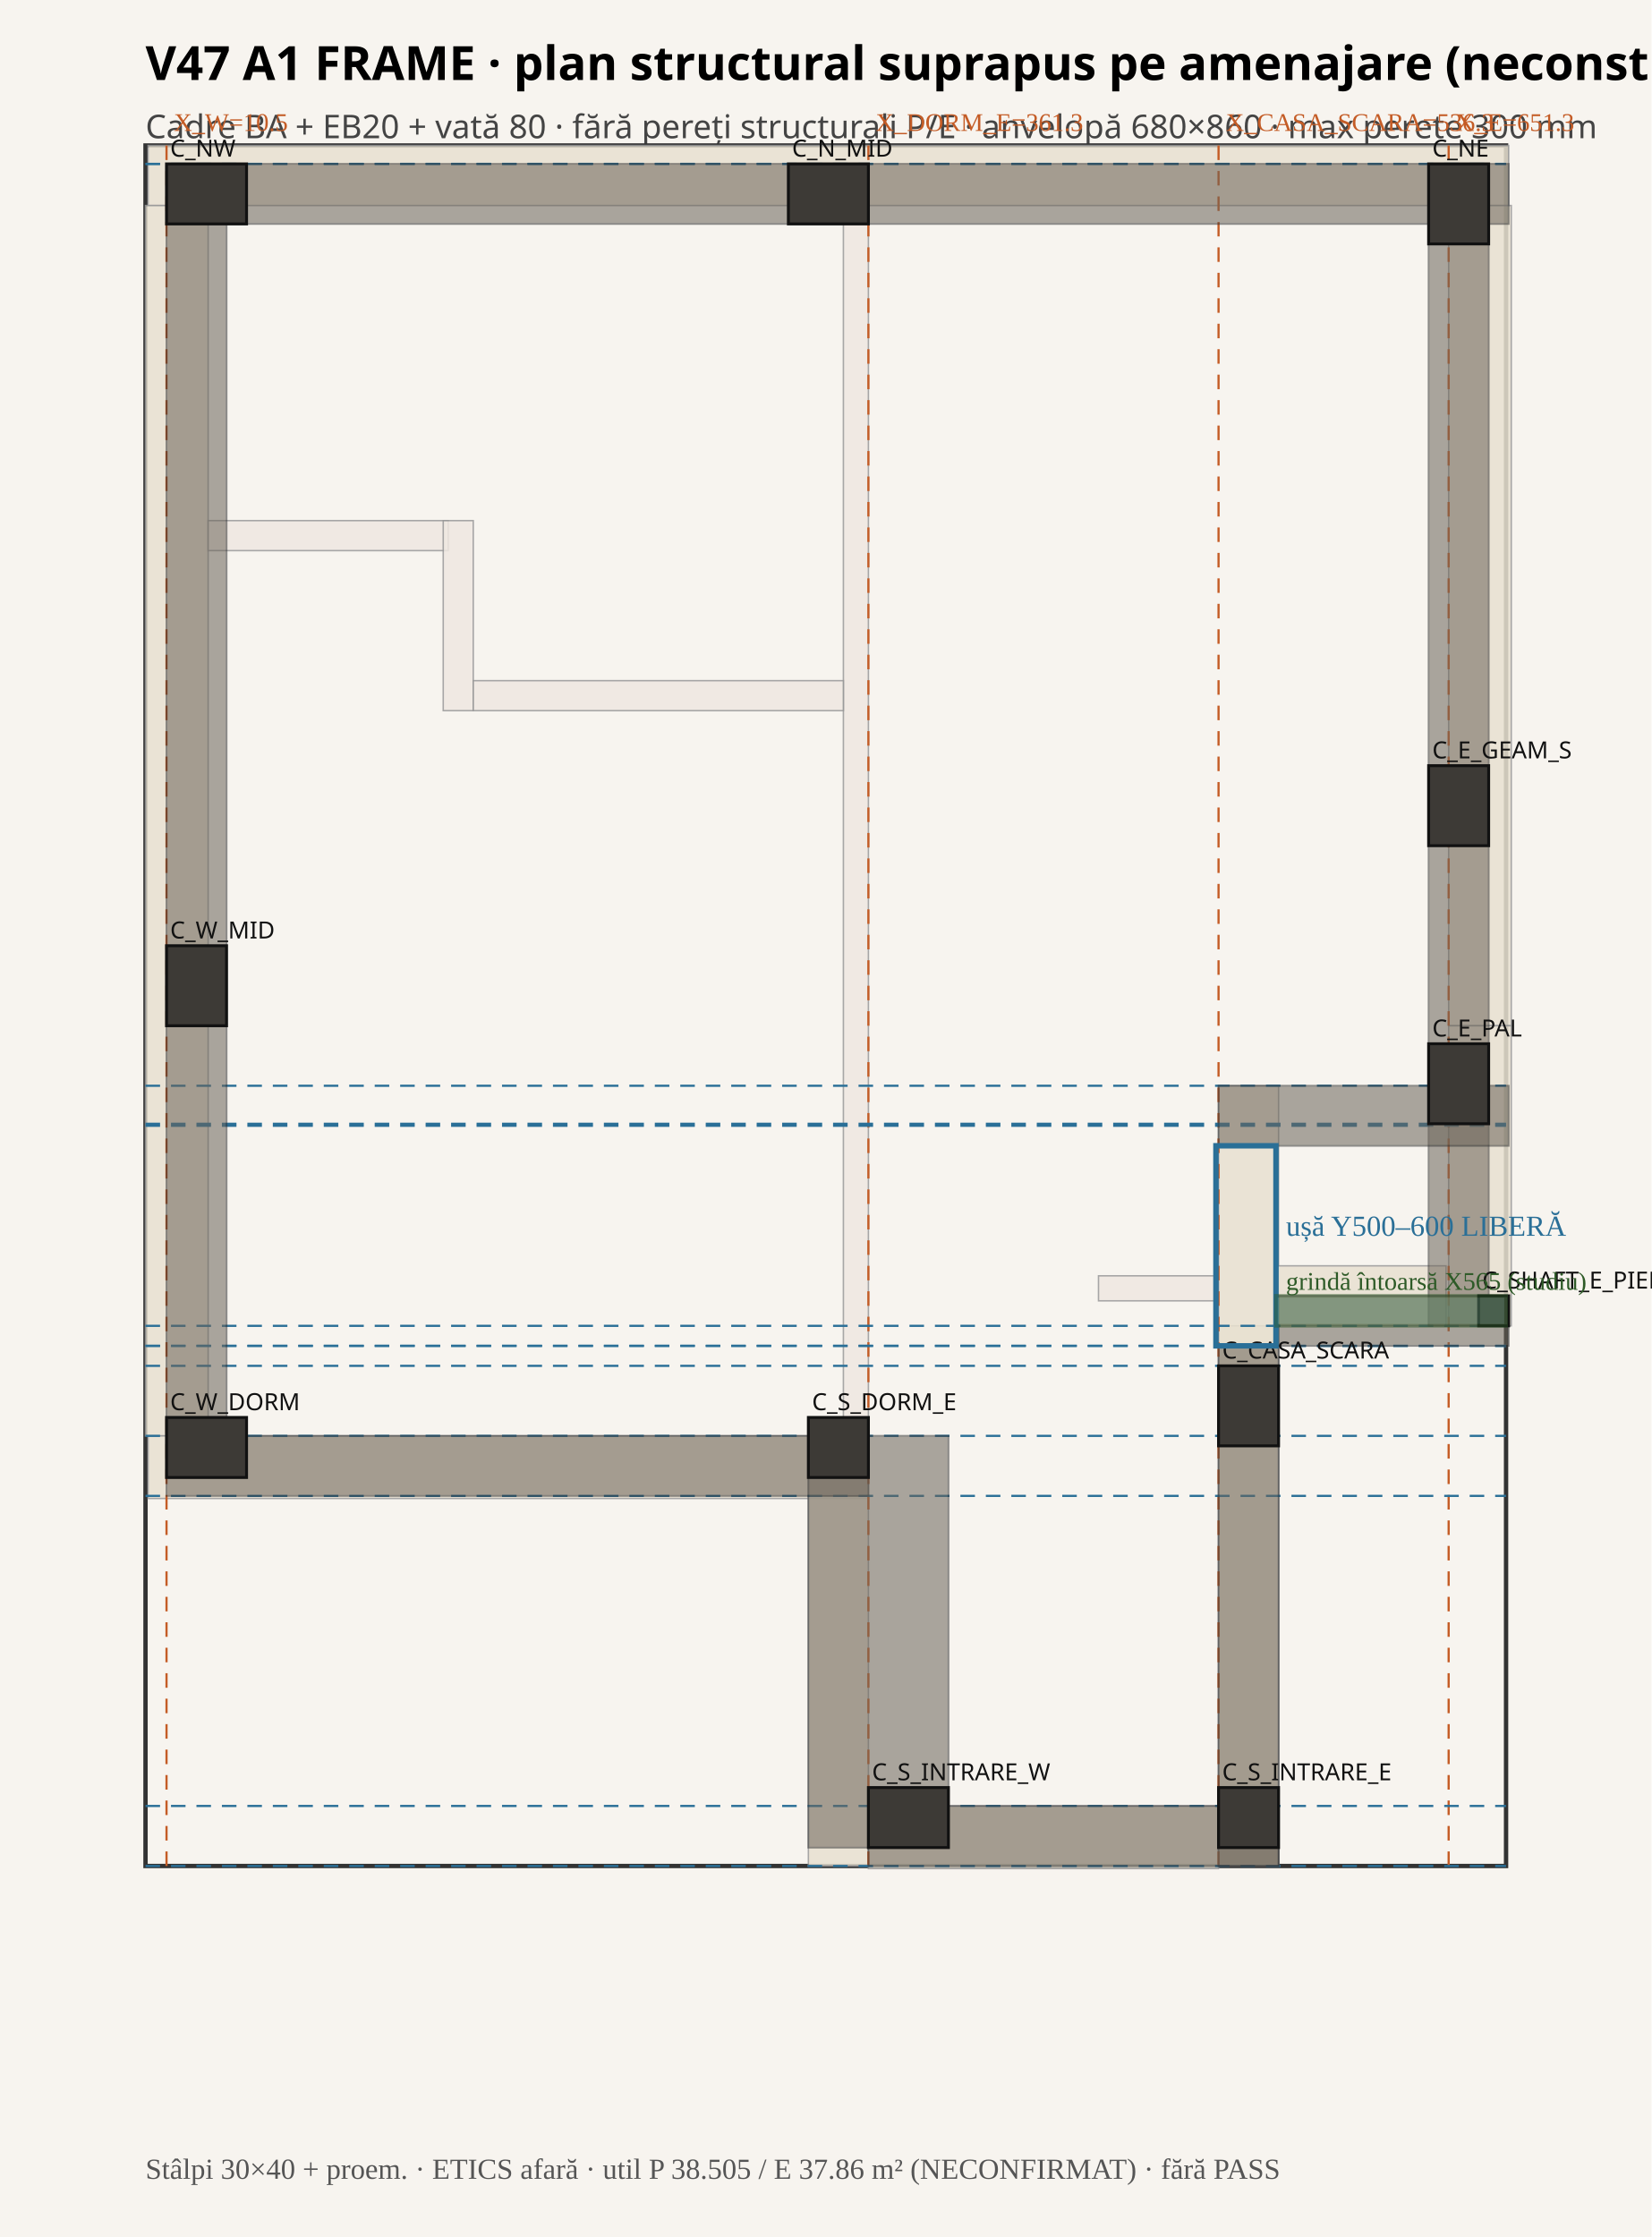
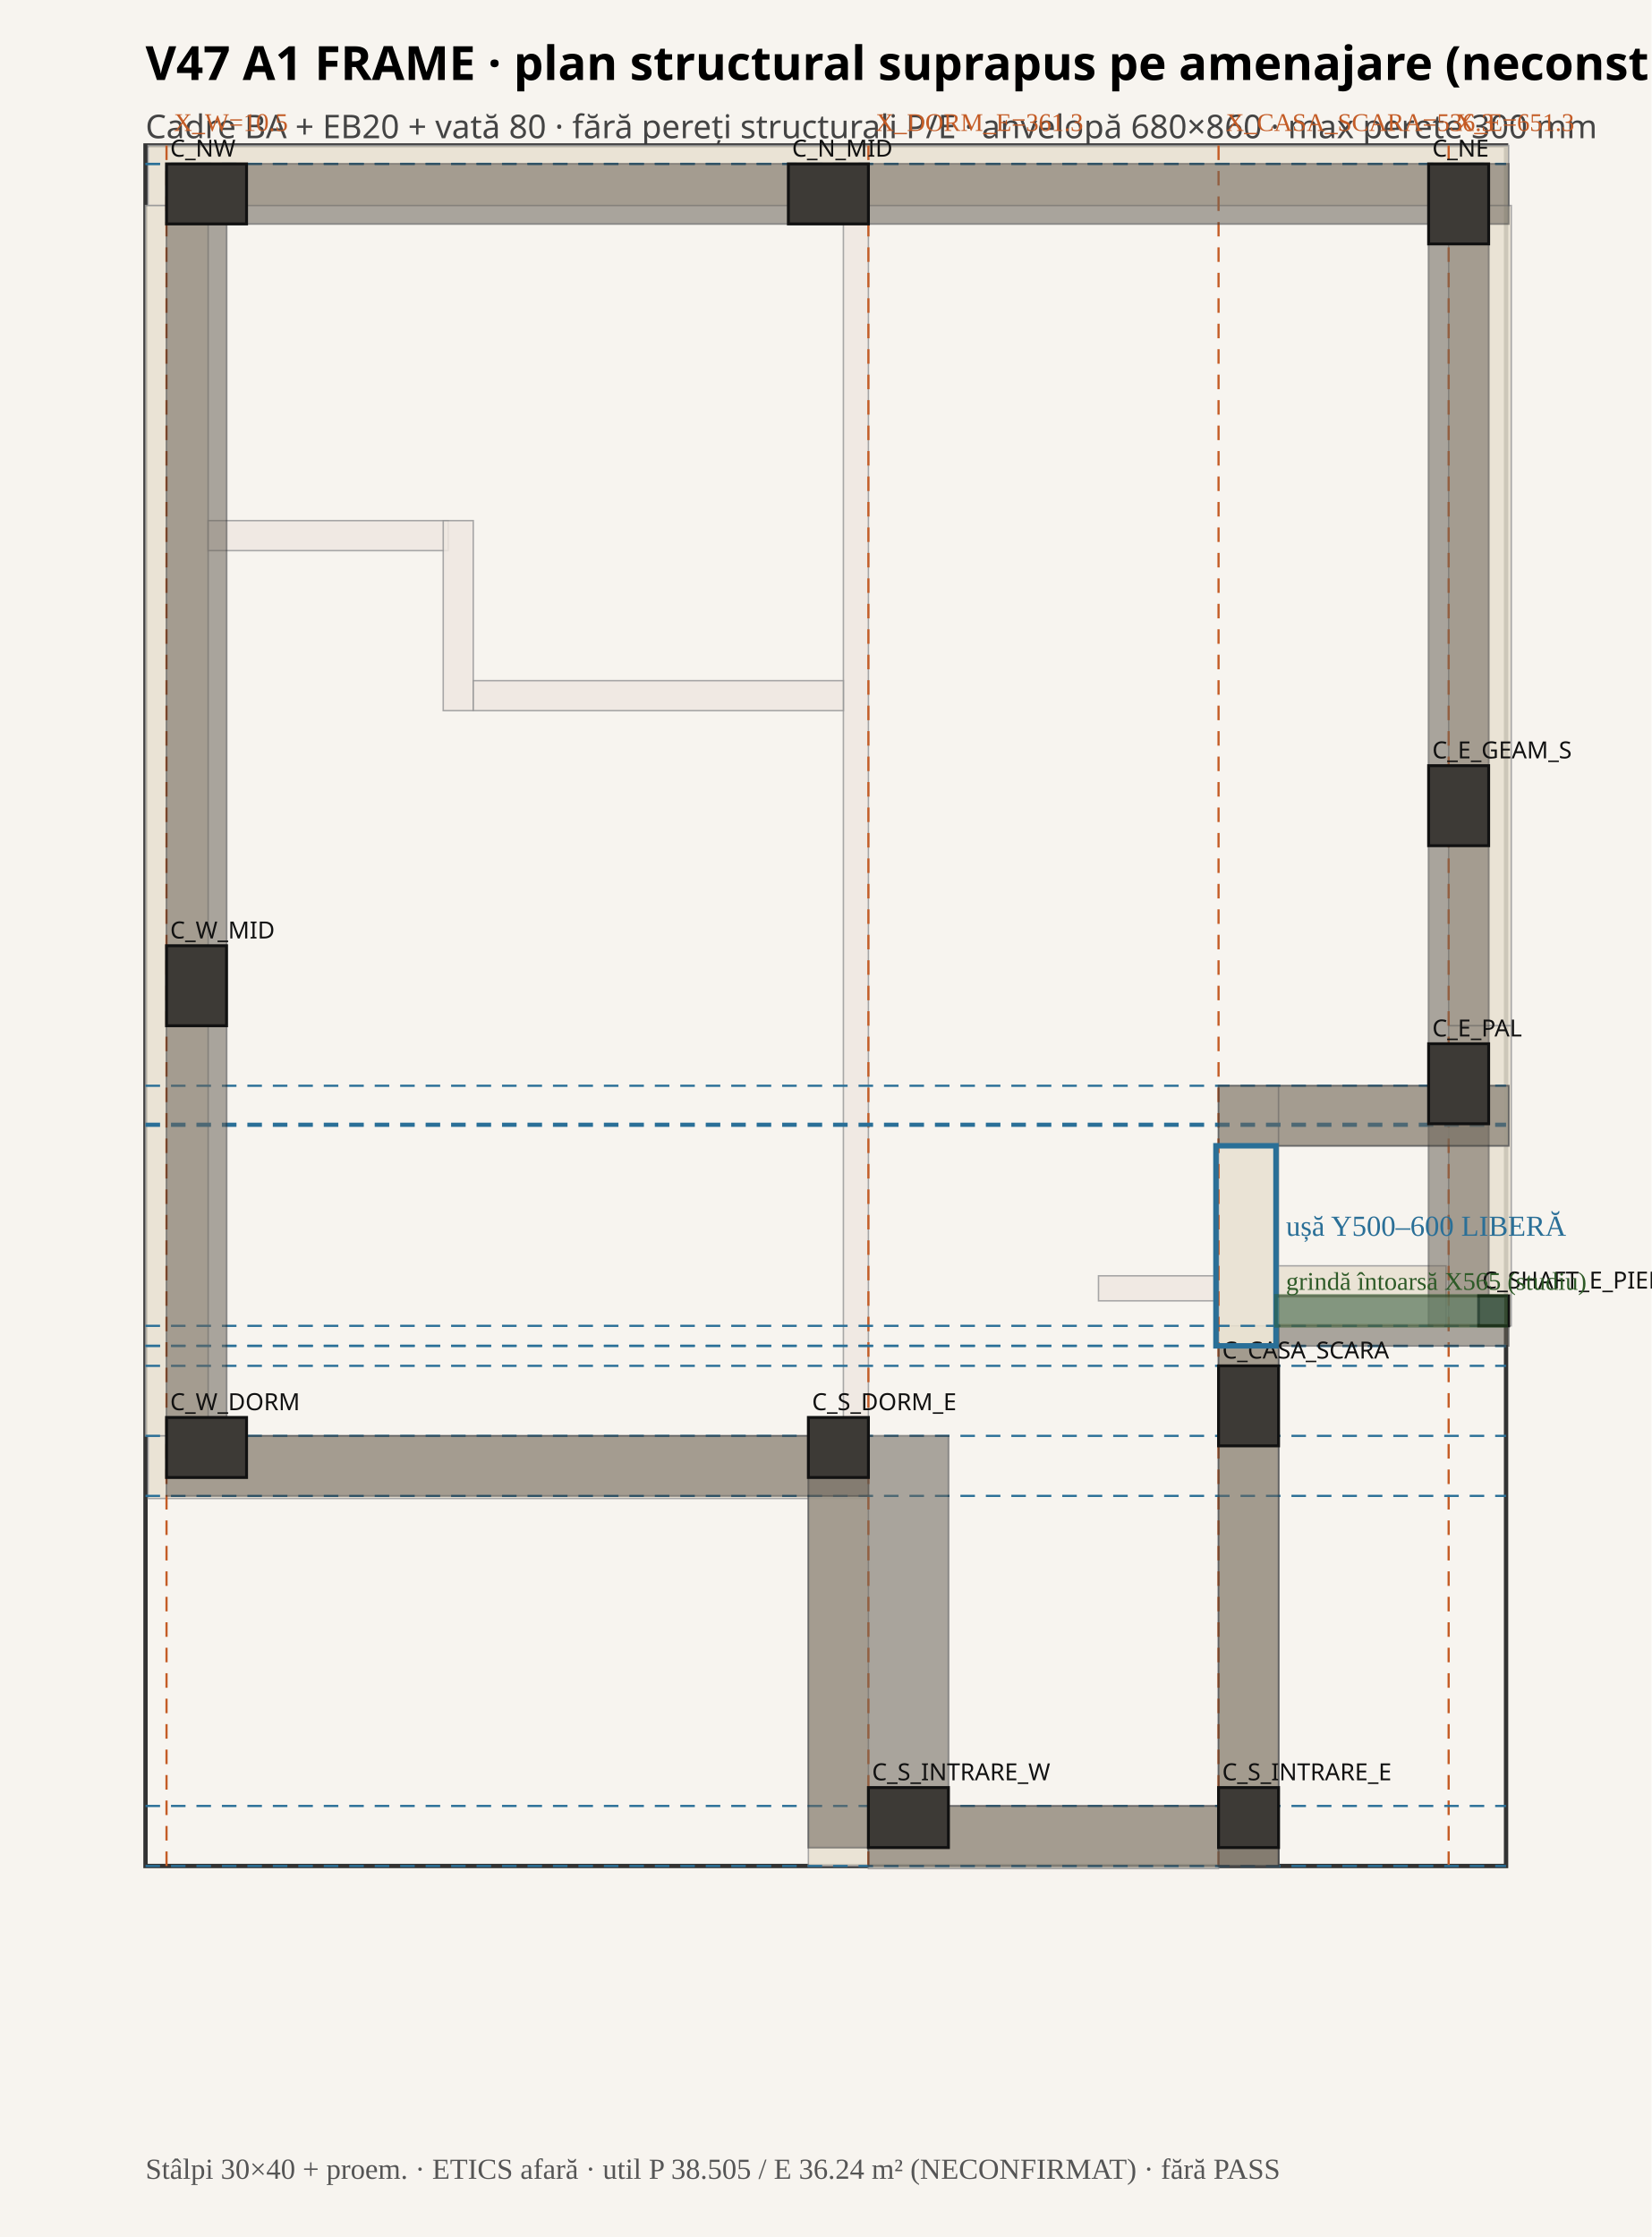
<svg xmlns="http://www.w3.org/2000/svg" width="454" height="615" viewBox="0 0 454 615">
  <rect width="100%" height="100%" fill="#f7f4ef" />
  <text x="40" y="22" font-size="13" font-weight="600" font-family="IBM Plex Sans,Segoe UI,sans-serif">V47 A1 FRAME · plan structural suprapus pe amenajare (neconstruibil)</text>
  <text x="40" y="38" font-size="9" fill="#444" font-family="IBM Plex Sans,Segoe UI,sans-serif">Cadre BA + EB20 + vată 80 · fără pereți structurali P/E · anvelopă 680×860 · max perete 300 mm</text>
  <rect x="40" y="40" width="374" height="473" fill="none" stroke="#333" stroke-width="1.2" />
  <rect x="40.715" y="40" width="374" height="16.5" fill="#e8e0d0" stroke="#999" stroke-width="0.4" opacity="0.85" />
  <rect x="40" y="56.5" width="17.215" height="338.25" fill="#e8e0d0" stroke="#999" stroke-width="0.4" opacity="0.85" />
  <rect x="398.215" y="56.5" width="17.215" height="225.5" fill="#e8e0d0" stroke="#999" stroke-width="0.4" opacity="0.85" />
  <rect x="238.715" y="496.5" width="96.25" height="17.215" fill="#e8e0d0" stroke="#999" stroke-width="0.4" opacity="0.85" />
  <rect x="40.715" y="394.75" width="198" height="17.215" fill="#e8e0d0" stroke="#999" stroke-width="0.4" opacity="0.85" />
  <rect x="231.84" y="56.5" width="6.875" height="338.25" fill="#eee8e0" stroke="#999" stroke-width="0.4" opacity="0.85" />
  <rect x="57.215" y="143.125" width="66" height="8.25" fill="#eee8e0" stroke="#999" stroke-width="0.4" opacity="0.85" />
  <rect x="121.84" y="143.125" width="8.25" height="52.25" fill="#eee8e0" stroke="#999" stroke-width="0.4" opacity="0.85" />
  <rect x="130.09" y="187.125" width="101.75" height="8.25" fill="#eee8e0" stroke="#999" stroke-width="0.4" opacity="0.85" />
  <rect x="334.965" y="364.5" width="16.5" height="148.5" fill="#e8e0d0" stroke="#999" stroke-width="0.4" opacity="0.85" />
  <rect x="301.965" y="350.75" width="33" height="6.875" fill="#eee8e0" stroke="#999" stroke-width="0.4" opacity="0.85" />
  <rect x="222.215" y="411.25" width="16.5" height="101.75" fill="#e8e0d0" stroke="#999" stroke-width="0.4" opacity="0.85" />
  <rect x="398.215" y="282" width="17.215" height="82.5" fill="#e8e0d0" stroke="#999" stroke-width="0.4" opacity="0.85" />
+   <rect x="350.75" y="348" width="46.75" height="16.5" fill="#e8e0d0" stroke="#999" stroke-width="0.4" opacity="0.85" />
  <rect x="334.965" y="298.5" width="16.5" height="214.5" fill="#e8e0d0" stroke="#999" stroke-width="0.4" opacity="0.85" />
-   <rect x="350.75" y="348" width="46.75" height="16.5" fill="#e8e0d0" stroke="#999" stroke-width="0.4" opacity="0.85" />
+   <rect x="351.465" y="298.5" width="63.25" height="16.5" fill="#e8e0d0" stroke="#999" stroke-width="0.4" opacity="0.85" />
  <line x1="45.775" y1="40" x2="45.775" y2="513" stroke="#c45c26" stroke-width="0.6" stroke-dasharray="4 3" />
  <text x="47.775" y="36" font-size="7" fill="#c45c26">X_W=10.5</text>
  <line x1="334.965" y1="40" x2="334.965" y2="513" stroke="#c45c26" stroke-width="0.6" stroke-dasharray="4 3" />
  <text x="336.965" y="36" font-size="7" fill="#c45c26">X_CASA_SCARA=536.3</text>
  <line x1="398.215" y1="40" x2="398.215" y2="513" stroke="#c45c26" stroke-width="0.6" stroke-dasharray="4 3" />
  <text x="400.215" y="36" font-size="7" fill="#c45c26">X_E=651.3</text>
  <line x1="238.715" y1="40" x2="238.715" y2="513" stroke="#c45c26" stroke-width="0.6" stroke-dasharray="4 3" />
  <text x="240.715" y="36" font-size="7" fill="#c45c26">X_DORM_E=361.3</text>
  <line x1="40" y1="45.06" x2="414" y2="45.06" stroke="#2a6f97" stroke-width="0.6" stroke-dasharray="4 3" />
  <line x1="40" y1="45.06" x2="414" y2="45.06" stroke="#2a6f97" stroke-width="0.6" stroke-dasharray="4 3" />
  <line x1="40" y1="298.5" x2="414" y2="298.5" stroke="#2a6f97" stroke-width="0.6" stroke-dasharray="4 3" />
  <line x1="40" y1="308.95" x2="414" y2="308.95" stroke="#2a6f97" stroke-width="0.6" stroke-dasharray="4 3" />
  <line x1="40" y1="309.5" x2="414" y2="309.5" stroke="#2a6f97" stroke-width="0.6" stroke-dasharray="4 3" />
  <line x1="40" y1="364.5" x2="414" y2="364.5" stroke="#2a6f97" stroke-width="0.6" stroke-dasharray="4 3" />
  <line x1="40" y1="370" x2="414" y2="370" stroke="#2a6f97" stroke-width="0.6" stroke-dasharray="4 3" />
  <line x1="40" y1="370" x2="414" y2="370" stroke="#2a6f97" stroke-width="0.6" stroke-dasharray="4 3" />
  <line x1="40" y1="375.5" x2="414" y2="375.5" stroke="#2a6f97" stroke-width="0.6" stroke-dasharray="4 3" />
  <line x1="40" y1="394.75" x2="414" y2="394.75" stroke="#2a6f97" stroke-width="0.6" stroke-dasharray="4 3" />
  <line x1="40" y1="411.25" x2="414" y2="411.25" stroke="#2a6f97" stroke-width="0.6" stroke-dasharray="4 3" />
  <line x1="40" y1="496.5" x2="414" y2="496.5" stroke="#2a6f97" stroke-width="0.6" stroke-dasharray="4 3" />
  <line x1="40" y1="513" x2="414" y2="513" stroke="#2a6f97" stroke-width="0.6" stroke-dasharray="4 3" />
  <rect x="45.775" y="45.06" width="368.94" height="16.5" fill="#6a6358" opacity="0.55" stroke="#333" stroke-width="0.5" />
  <rect x="45.775" y="45.06" width="16.5" height="361.13" fill="#6a6358" opacity="0.55" stroke="#333" stroke-width="0.5" />
  <rect x="392.715" y="45.06" width="16.5" height="319.44" fill="#6a6358" opacity="0.55" stroke="#333" stroke-width="0.5" />
  <rect x="334.965" y="375.5" width="16.5" height="137.5" fill="#6a6358" opacity="0.55" stroke="#333" stroke-width="0.5" />
  <rect x="351.465" y="356.25" width="63.25" height="13.75" fill="#6a6358" opacity="0.55" stroke="#333" stroke-width="0.5" />
  <rect x="334.965" y="370" width="16.5" height="5.5" fill="#6a6358" opacity="0.55" stroke="#333" stroke-width="0.5" />
  <rect x="45.775" y="394.75" width="192.94" height="16.5" fill="#6a6358" opacity="0.55" stroke="#333" stroke-width="0.5" />
  <rect x="222.215" y="394.75" width="38.5" height="113.19" fill="#6a6358" opacity="0.55" stroke="#333" stroke-width="0.5" />
  <rect x="238.715" y="496.5" width="112.75" height="16.5" fill="#6a6358" opacity="0.55" stroke="#333" stroke-width="0.5" />
  <rect x="334.965" y="298.5" width="79.75" height="16.5" fill="#6a6358" opacity="0.55" stroke="#333" stroke-width="0.5" />
  <rect x="45.775" y="45.06" width="22" height="16.5" fill="#3d3a36" stroke="#111" stroke-width="0.8" />
  <text x="46.775" y="43.06" font-size="6.5" fill="#111" font-family="IBM Plex Sans,Segoe UI,sans-serif">C_NW</text>
  <rect x="216.715" y="45.06" width="22" height="16.5" fill="#3d3a36" stroke="#111" stroke-width="0.8" />
  <text x="217.715" y="43.06" font-size="6.5" fill="#111" font-family="IBM Plex Sans,Segoe UI,sans-serif">C_N_MID</text>
  <rect x="392.715" y="45.06" width="16.5" height="22" fill="#3d3a36" stroke="#111" stroke-width="0.8" />
  <text x="393.715" y="43.06" font-size="6.5" fill="#111" font-family="IBM Plex Sans,Segoe UI,sans-serif">C_NE</text>
  <rect x="45.775" y="260" width="16.5" height="22" fill="#3d3a36" stroke="#111" stroke-width="0.8" />
  <text x="46.775" y="258" font-size="6.5" fill="#111" font-family="IBM Plex Sans,Segoe UI,sans-serif">C_W_MID</text>
  <rect x="45.775" y="389.69" width="22" height="16.5" fill="#3d3a36" stroke="#111" stroke-width="0.8" />
  <text x="46.775" y="387.69" font-size="6.5" fill="#111" font-family="IBM Plex Sans,Segoe UI,sans-serif">C_W_DORM</text>
  <rect x="222.215" y="389.69" width="16.5" height="16.5" fill="#3d3a36" stroke="#111" stroke-width="0.8" />
  <text x="223.215" y="387.69" font-size="6.5" fill="#111" font-family="IBM Plex Sans,Segoe UI,sans-serif">C_S_DORM_E</text>
  <rect x="392.715" y="210.5" width="16.5" height="22" fill="#3d3a36" stroke="#111" stroke-width="0.8" />
  <text x="393.715" y="208.5" font-size="6.5" fill="#111" font-family="IBM Plex Sans,Segoe UI,sans-serif">C_E_GEAM_S</text>
  <rect x="392.715" y="286.95" width="16.5" height="22" fill="#3d3a36" stroke="#111" stroke-width="0.8" />
  <text x="393.715" y="284.95" font-size="6.5" fill="#111" font-family="IBM Plex Sans,Segoe UI,sans-serif">C_E_PAL</text>
  <rect x="334.965" y="375.5" width="16.5" height="22" fill="#3d3a36" stroke="#111" stroke-width="0.8" />
  <text x="335.965" y="373.5" font-size="6.5" fill="#111" font-family="IBM Plex Sans,Segoe UI,sans-serif">C_CASA_SCARA</text>
  <rect x="406.465" y="356.25" width="8.25" height="8.25" fill="#3d3a36" stroke="#111" stroke-width="0.8" />
  <text x="407.465" y="354.25" font-size="6.5" fill="#111" font-family="IBM Plex Sans,Segoe UI,sans-serif">C_SHAFT_E_PIER</text>
  <rect x="238.715" y="491.44" width="22" height="16.5" fill="#3d3a36" stroke="#111" stroke-width="0.8" />
  <text x="239.715" y="489.44" font-size="6.5" fill="#111" font-family="IBM Plex Sans,Segoe UI,sans-serif">C_S_INTRARE_W</text>
  <rect x="334.965" y="491.44" width="16.5" height="16.5" fill="#3d3a36" stroke="#111" stroke-width="0.8" />
  <text x="335.965" y="489.44" font-size="6.5" fill="#111" font-family="IBM Plex Sans,Segoe UI,sans-serif">C_S_INTRARE_E</text>
  <rect x="334.25" y="315" width="16.5" height="55" fill="none" stroke="#2a6f97" stroke-width="1.5" />
  <text x="353.5" y="339.75" font-size="8" fill="#2a6f97">ușă Y500–600 LIBERĂ</text>
  <rect x="350.75" y="356.25" width="63.25" height="8.25" fill="#5a8f6a" opacity="0.45" stroke="#2d5a27" />
  <text x="353.5" y="354.6" font-size="7" fill="#2d5a27">grindă întoarsă X565 (studiu)</text>
-   <text x="40" y="599" font-size="8" fill="#555">Stâlpi 30×40 + proem. · ETICS afară · util P 38.505 / E 37.86 m² (NECONFIRMAT) · fără PASS</text>
+   <text x="40" y="599" font-size="8" fill="#555">Stâlpi 30×40 + proem. · ETICS afară · util P 38.505 / E 36.24 m² (NECONFIRMAT) · fără PASS</text>
</svg>
